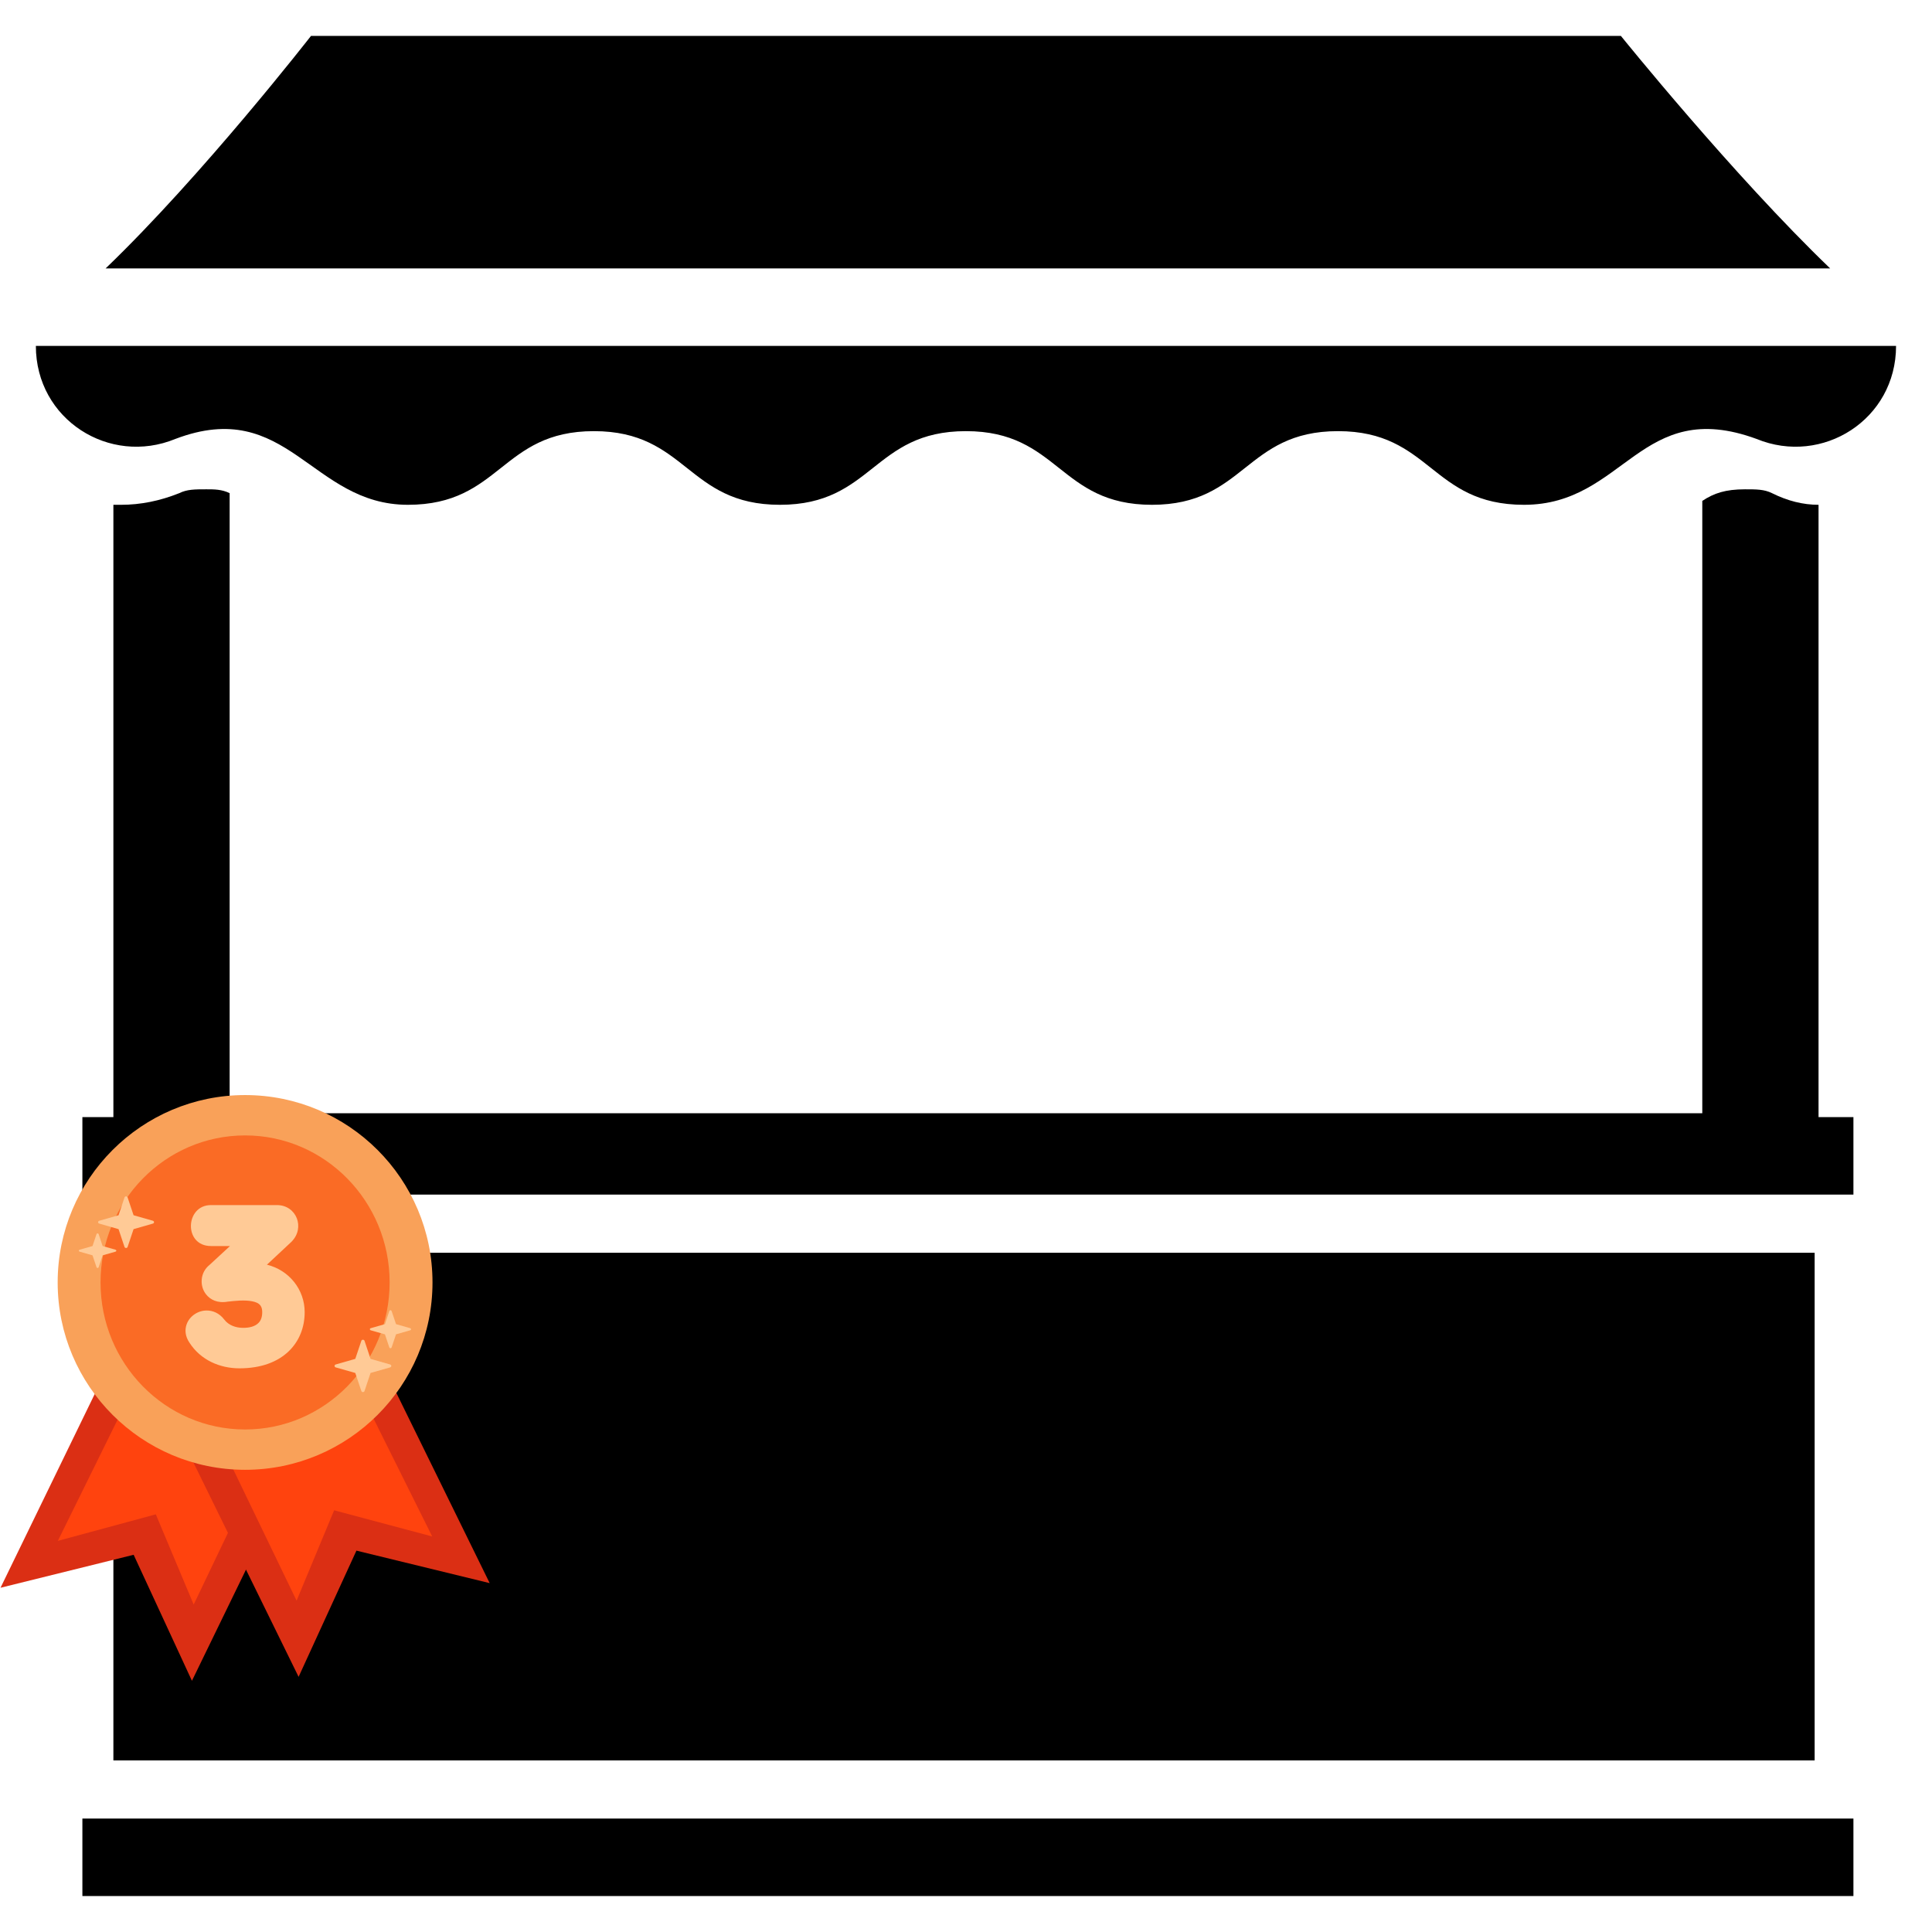
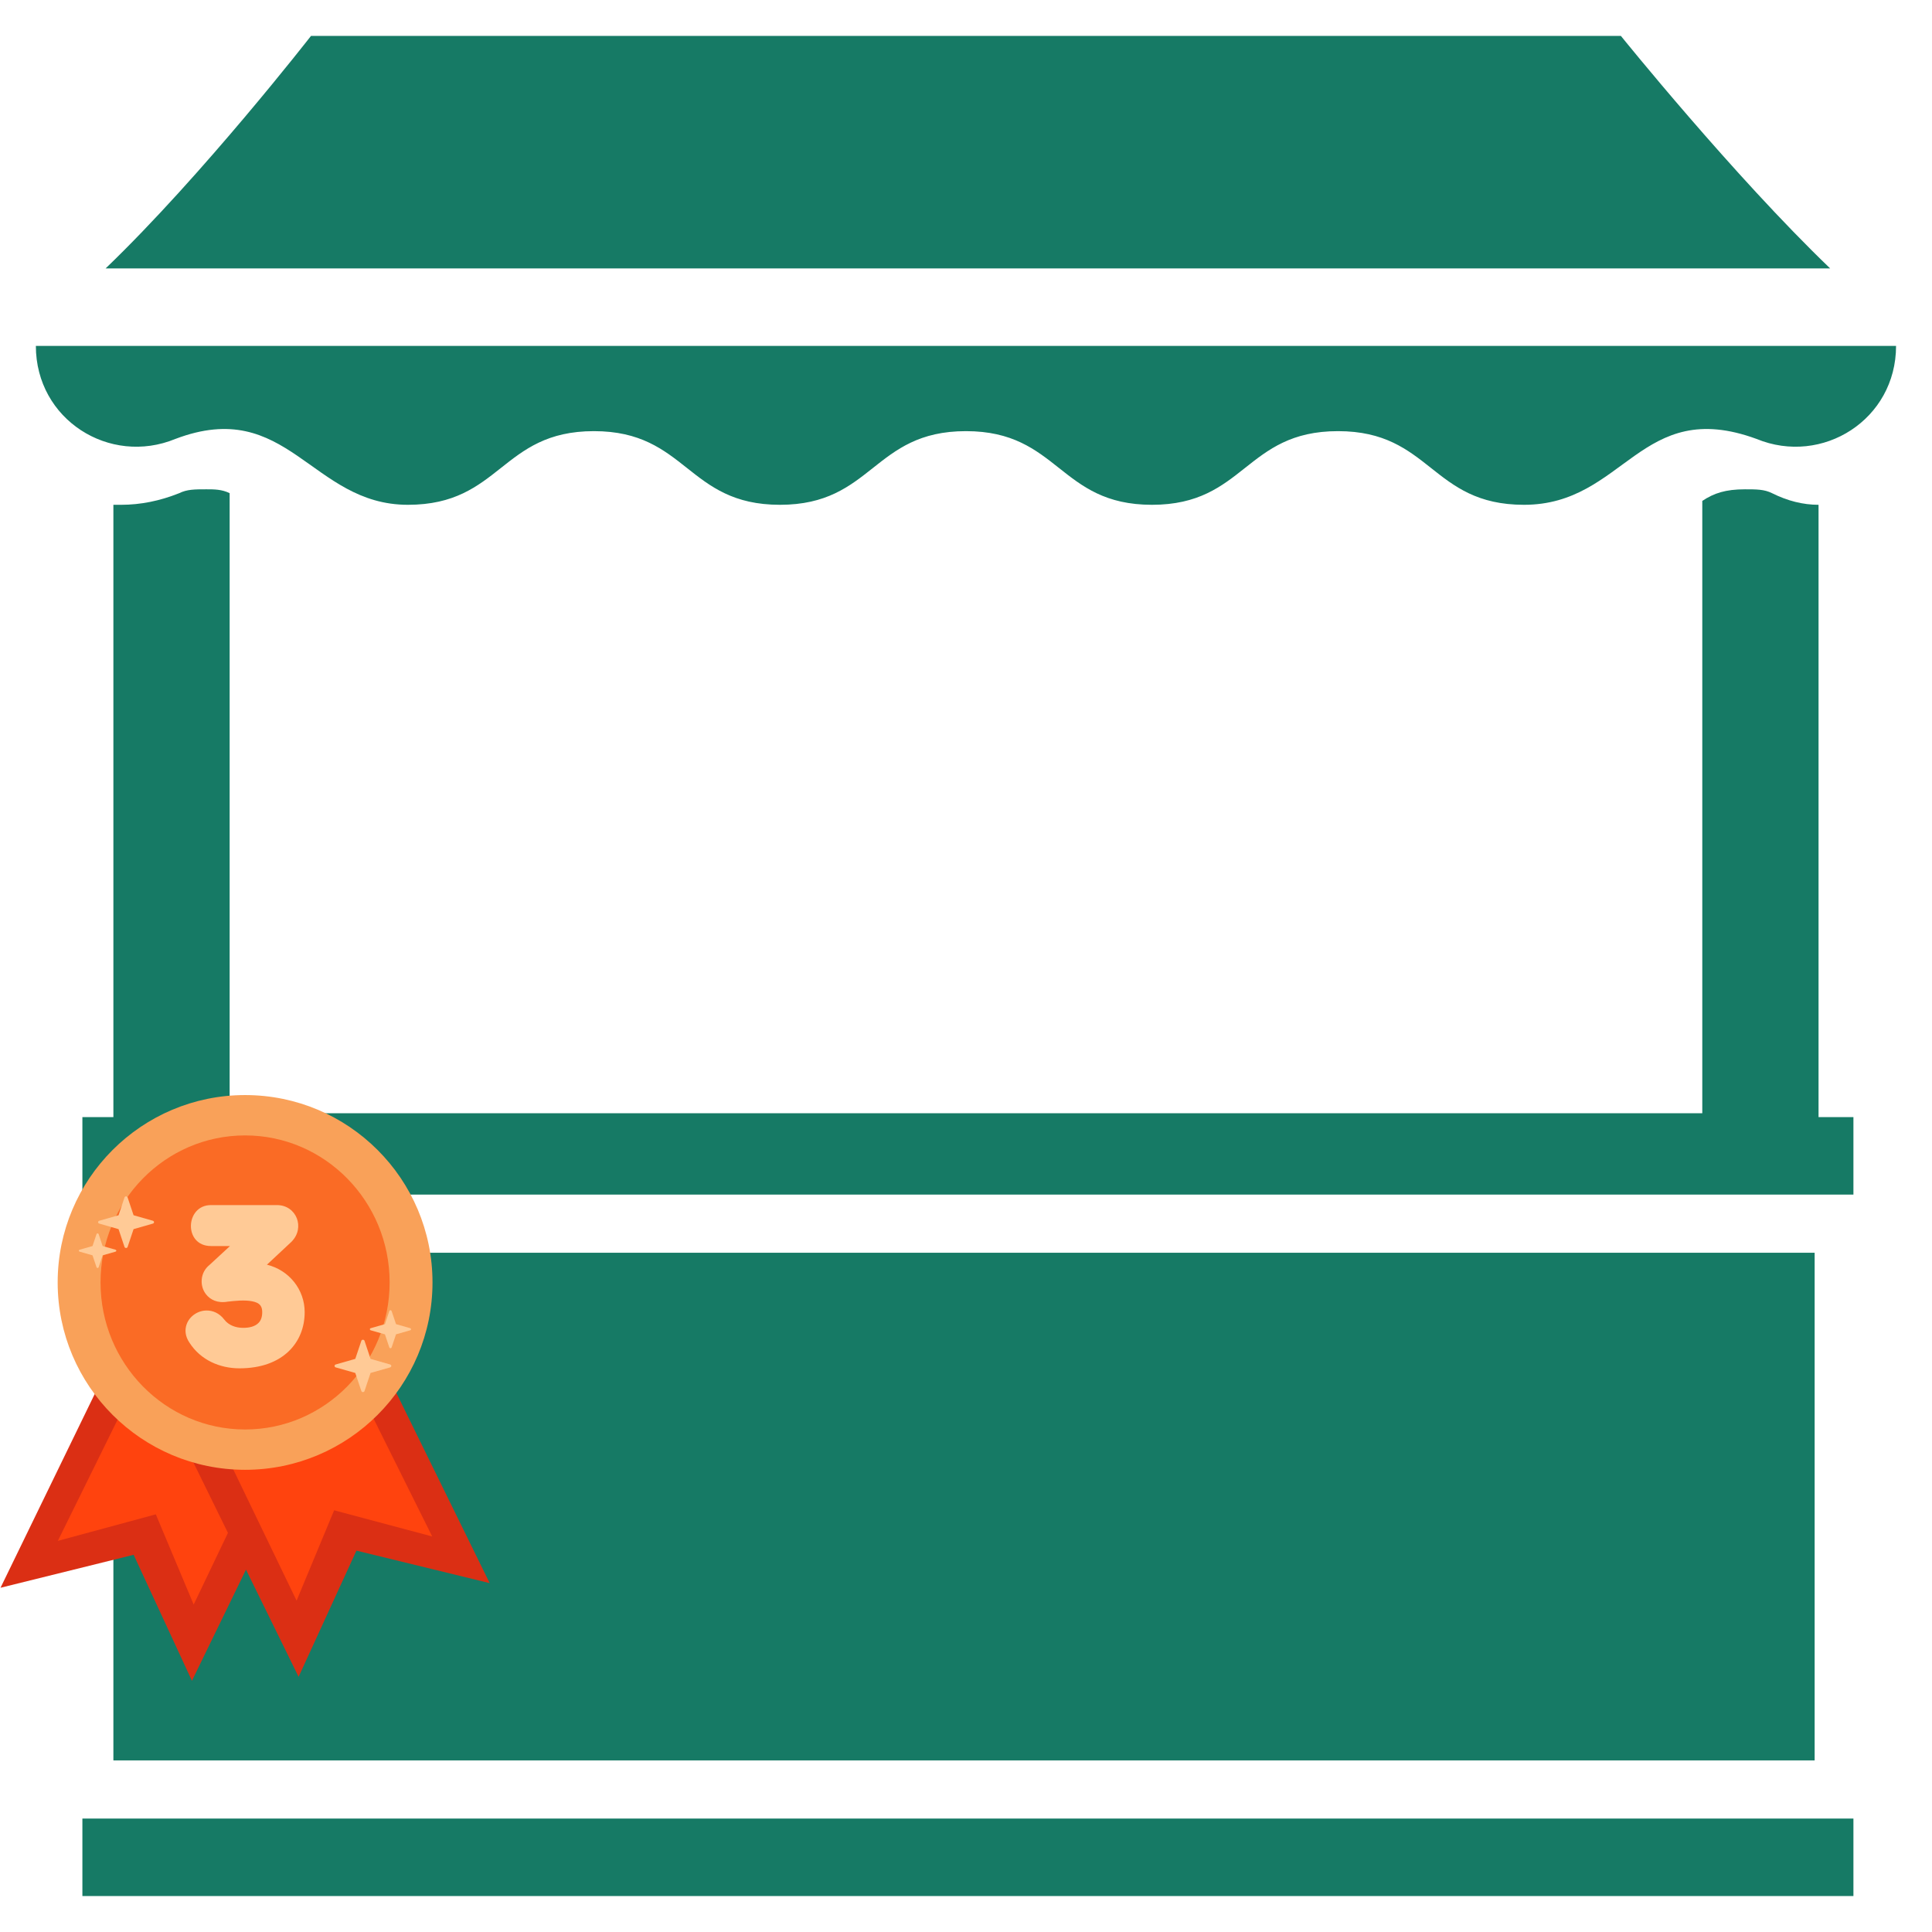
<svg xmlns="http://www.w3.org/2000/svg" width="300" zoomAndPan="magnify" viewBox="0 0 224.88 225" height="300" preserveAspectRatio="xMidYMid meet" version="1.0">
  <defs>
-     <clipPath id="b5a226e1b3">
+     <clipPath id="6fb22b9b7f">
      <path d="M 4.117 40 L 220.754 40 L 220.754 59 L 4.117 59 Z M 4.117 40 " clip-rule="nonzero" />
    </clipPath>
-     <clipPath id="f3291bf9c0">
+     <clipPath id="86a010dc18">
      <path d="M 12 4.18 L 214 4.18 L 214 32 L 12 32 Z M 12 4.18 " clip-rule="nonzero" />
    </clipPath>
-     <clipPath id="c6267c8db3">
+     <clipPath id="efa198baf8">
      <path d="M 9 211 L 216 211 L 216 220.812 L 9 220.812 Z M 9 211 " clip-rule="nonzero" />
    </clipPath>
-     <clipPath id="f6e40e1103">
+     <clipPath id="6bd422c160">
      <path d="M 0 153 L 38 153 L 38 195.746 L 0 195.746 Z M 0 153 " clip-rule="nonzero" />
    </clipPath>
-     <clipPath id="8c71ffefdc">
+     <clipPath id="bf2d0f367a">
      <path d="M 19 153 L 56.969 153 L 56.969 195.746 L 19 195.746 Z M 19 153 " clip-rule="nonzero" />
    </clipPath>
-     <clipPath id="550a76cd8c">
+     <clipPath id="6b66cfe9f4">
      <path d="M 6 127.531 L 51 127.531 L 51 172 L 6 172 Z M 6 127.531 " clip-rule="nonzero" />
    </clipPath>
  </defs>
-   <path fill="#000000" d="M 23.977 56.984 C 22.621 56.984 21.719 56.984 20.816 57.434 C 18.559 58.336 16.305 58.789 14.047 58.789 C 13.594 58.789 13.594 58.789 13.145 58.789 L 13.145 130.098 L 9.535 130.098 L 9.535 139.125 L 215.789 139.125 L 215.789 130.098 L 211.727 130.098 L 211.727 58.789 C 209.922 58.789 208.117 58.336 206.309 57.434 C 205.406 56.984 204.504 56.984 203.152 56.984 C 200.895 56.984 199.539 57.434 198.188 58.336 L 198.188 129.645 L 26.684 129.645 L 26.684 57.434 C 25.781 56.984 24.879 56.984 23.977 56.984 Z M 23.977 56.984 " fill-opacity="1" fill-rule="nonzero" />
-   <g clip-path="url(#b5a226e1b3)">
-     <path fill="#000000" d="M 4.117 40.285 C 4.117 48.859 12.691 54.273 20.367 51.117 C 33.453 46.152 36.16 58.789 47.445 58.789 C 58.277 58.789 58.277 50.211 69.109 50.211 C 79.941 50.211 79.941 58.789 90.773 58.789 C 101.602 58.789 101.602 50.211 112.434 50.211 C 123.266 50.211 123.266 58.789 134.098 58.789 C 144.93 58.789 144.93 50.211 155.762 50.211 C 166.594 50.211 166.594 58.789 177.426 58.789 C 189.16 58.789 190.965 46.152 204.504 51.117 C 212.176 54.273 220.754 48.859 220.754 40.285 Z M 4.117 40.285 " fill-opacity="1" fill-rule="nonzero" />
+   <path fill="#167a65" d="M 23.977 56.984 C 22.621 56.984 21.719 56.984 20.816 57.434 C 18.559 58.336 16.305 58.789 14.047 58.789 C 13.594 58.789 13.594 58.789 13.145 58.789 L 13.145 130.098 L 9.535 130.098 L 9.535 139.125 L 215.789 139.125 L 215.789 130.098 L 211.727 130.098 L 211.727 58.789 C 209.922 58.789 208.117 58.336 206.309 57.434 C 205.406 56.984 204.504 56.984 203.152 56.984 C 200.895 56.984 199.539 57.434 198.188 58.336 L 198.188 129.645 L 26.684 129.645 L 26.684 57.434 C 25.781 56.984 24.879 56.984 23.977 56.984 Z M 23.977 56.984 " fill-opacity="1" fill-rule="nonzero" />
+   <g clip-path="url(#6fb22b9b7f)">
+     <path fill="#167a65" d="M 4.117 40.285 C 4.117 48.859 12.691 54.273 20.367 51.117 C 33.453 46.152 36.16 58.789 47.445 58.789 C 58.277 58.789 58.277 50.211 69.109 50.211 C 79.941 50.211 79.941 58.789 90.773 58.789 C 101.602 58.789 101.602 50.211 112.434 50.211 C 123.266 50.211 123.266 58.789 134.098 58.789 C 144.93 58.789 144.93 50.211 155.762 50.211 C 166.594 50.211 166.594 58.789 177.426 58.789 C 189.16 58.789 190.965 46.152 204.504 51.117 C 212.176 54.273 220.754 48.859 220.754 40.285 Z M 4.117 40.285 " fill-opacity="1" fill-rule="nonzero" />
  </g>
-   <g clip-path="url(#f3291bf9c0)">
-     <path fill="#000000" d="M 36.16 4.18 C 36.16 4.18 23.523 20.426 12.242 31.258 L 213.078 31.258 C 201.797 20.426 188.707 4.18 188.707 4.18 Z M 36.16 4.18 " fill-opacity="1" fill-rule="nonzero" />
+   <g clip-path="url(#86a010dc18)">
+     <path fill="#167a65" d="M 36.16 4.18 C 36.16 4.18 23.523 20.426 12.242 31.258 L 213.078 31.258 C 201.797 20.426 188.707 4.18 188.707 4.18 Z M 36.16 4.18 " fill-opacity="1" fill-rule="nonzero" />
  </g>
-   <g clip-path="url(#c6267c8db3)">
-     <path fill="#000000" d="M 9.535 211.785 L 215.789 211.785 L 215.789 220.812 L 9.535 220.812 Z M 9.535 211.785 " fill-opacity="1" fill-rule="nonzero" />
+   <g clip-path="url(#efa198baf8)">
+     <path fill="#167a65" d="M 9.535 211.785 L 215.789 211.785 L 215.789 220.812 L 9.535 220.812 Z M 9.535 211.785 " fill-opacity="1" fill-rule="nonzero" />
  </g>
-   <path fill="#000000" d="M 13.145 145.895 L 211.273 145.895 L 211.273 205.016 L 13.145 205.016 Z M 13.145 145.895 " fill-opacity="1" fill-rule="nonzero" />
-   <g clip-path="url(#f6e40e1103)">
+   <path fill="#167a65" d="M 13.145 145.895 L 211.273 145.895 L 211.273 205.016 L 13.145 205.016 Z M 13.145 145.895 " fill-opacity="1" fill-rule="nonzero" />
+   <g clip-path="url(#6bd422c160)">
    <path fill="#db2f14" d="M 15.078 153.898 L 37.371 164.73 L 22.293 195.746 L 15.504 181.07 L 0 184.91 L 15.078 153.898 " fill-opacity="1" fill-rule="evenodd" />
  </g>
  <path fill="#ff430e" d="M 18.34 155.789 L 33.883 163.043 L 22.496 186.867 L 18.086 176.359 L 6.676 179.449 L 18.34 155.789 " fill-opacity="1" fill-rule="evenodd" />
-   <g clip-path="url(#8c71ffefdc)">
+   <g clip-path="url(#bf2d0f367a)">
    <path fill="#db2f14" d="M 41.777 153.414 L 19.523 164.328 L 34.715 195.285 L 41.449 180.586 L 56.969 184.371 L 41.777 153.414 " fill-opacity="1" fill-rule="evenodd" />
  </g>
  <path fill="#ff430e" d="M 38.52 155.316 L 23.004 162.625 L 34.48 186.41 L 38.852 175.887 L 50.273 178.934 L 38.52 155.316 " fill-opacity="1" fill-rule="evenodd" />
-   <g clip-path="url(#550a76cd8c)">
+   <g clip-path="url(#6b66cfe9f4)">
    <path fill="#f9a159" d="M 28.484 127.531 C 40.531 127.531 50.309 137.309 50.309 149.352 C 50.309 161.395 40.531 171.172 28.484 171.172 C 16.438 171.172 6.656 161.395 6.656 149.352 C 6.656 137.309 16.438 127.531 28.484 127.531 " fill-opacity="1" fill-rule="evenodd" />
  </g>
  <path fill="#fa6b25" d="M 28.484 132.23 C 37.773 132.23 45.316 139.902 45.316 149.352 C 45.316 158.805 37.773 166.477 28.484 166.477 C 19.191 166.477 11.648 158.805 11.648 149.352 C 11.648 139.902 19.191 132.23 28.484 132.23 " fill-opacity="1" fill-rule="evenodd" />
  <path fill="#ffca96" d="M 14.441 139.453 C 14.465 139.379 14.539 139.328 14.621 139.328 C 14.703 139.328 14.777 139.379 14.801 139.453 L 15.496 141.527 L 17.746 142.168 C 17.824 142.191 17.879 142.258 17.879 142.336 C 17.879 142.41 17.824 142.48 17.746 142.5 L 15.496 143.145 L 14.801 145.219 C 14.777 145.293 14.703 145.34 14.621 145.34 C 14.539 145.34 14.465 145.293 14.441 145.219 L 13.746 143.145 L 11.5 142.5 C 11.418 142.48 11.363 142.41 11.363 142.336 C 11.363 142.258 11.418 142.191 11.5 142.168 L 13.746 141.527 L 14.441 139.453 " fill-opacity="1" fill-rule="evenodd" />
  <path fill="#ffca96" d="M 42.023 156.148 C 42.047 156.074 42.121 156.023 42.207 156.023 C 42.289 156.023 42.363 156.074 42.391 156.148 L 43.094 158.254 L 45.375 158.906 C 45.457 158.93 45.512 158.996 45.512 159.074 C 45.512 159.152 45.457 159.223 45.375 159.246 L 43.094 159.895 L 42.391 162 C 42.363 162.074 42.289 162.125 42.207 162.125 C 42.121 162.125 42.047 162.074 42.023 162 L 41.316 159.895 L 39.035 159.246 C 38.957 159.223 38.902 159.152 38.902 159.074 C 38.902 158.996 38.957 158.93 39.035 158.906 L 41.316 158.254 L 42.023 156.148 " fill-opacity="1" fill-rule="evenodd" />
  <path fill="#ffca96" d="M 11.184 143.719 C 11.199 143.672 11.246 143.637 11.305 143.637 C 11.359 143.637 11.406 143.672 11.426 143.719 L 11.891 145.113 L 13.398 145.543 C 13.453 145.559 13.488 145.602 13.488 145.652 C 13.488 145.707 13.453 145.75 13.398 145.766 L 11.891 146.195 L 11.426 147.59 C 11.406 147.637 11.359 147.672 11.305 147.672 C 11.246 147.672 11.199 147.637 11.184 147.59 L 10.715 146.195 L 9.207 145.766 C 9.156 145.75 9.117 145.707 9.117 145.652 C 9.117 145.602 9.156 145.559 9.207 145.543 L 10.715 145.113 L 11.184 143.719 " fill-opacity="1" fill-rule="evenodd" />
  <path fill="#ffca96" d="M 45.281 152.68 C 45.297 152.629 45.352 152.59 45.414 152.59 C 45.477 152.59 45.527 152.629 45.547 152.68 L 46.059 154.207 L 47.711 154.68 C 47.77 154.695 47.809 154.746 47.809 154.801 C 47.809 154.859 47.77 154.91 47.711 154.926 L 46.059 155.398 L 45.547 156.926 C 45.527 156.98 45.477 157.016 45.414 157.016 C 45.352 157.016 45.297 156.98 45.281 156.926 L 44.77 155.398 L 43.113 154.926 C 43.055 154.91 43.016 154.859 43.016 154.801 C 43.016 154.746 43.055 154.695 43.113 154.68 L 44.77 154.207 L 45.281 152.68 " fill-opacity="1" fill-rule="evenodd" />
  <path fill="#ffca96" d="M 24.332 147.32 C 23.25 148.184 23.156 149.746 23.93 150.73 C 24.426 151.367 25.277 151.805 26.484 151.586 C 27.281 151.504 28.398 151.363 29.32 151.551 C 29.711 151.629 30.07 151.758 30.281 152.055 C 30.418 152.242 30.477 152.496 30.477 152.816 C 30.477 153.359 30.336 153.762 30.07 154.043 C 29.637 154.504 28.941 154.641 28.254 154.641 C 27.383 154.641 26.562 154.336 26.062 153.68 C 26.059 153.676 26.059 153.676 26.059 153.676 C 25.469 152.906 24.703 152.613 23.988 152.621 C 22.957 152.629 22.004 153.301 21.676 154.227 C 21.453 154.852 21.488 155.602 21.996 156.355 C 23.305 158.398 25.547 159.355 27.824 159.355 C 30.379 159.355 32.25 158.594 33.496 157.434 C 34.785 156.23 35.422 154.59 35.422 152.816 C 35.422 150.172 33.605 147.918 31.027 147.285 L 33.859 144.641 C 33.863 144.637 33.871 144.629 33.879 144.621 C 34.703 143.797 34.836 142.734 34.508 141.883 C 34.168 141.016 33.344 140.344 32.195 140.344 L 24.508 140.344 C 21.492 140.344 21.301 145.113 24.508 145.113 L 26.723 145.113 L 24.332 147.32 " fill-opacity="1" fill-rule="nonzero" />
</svg>
